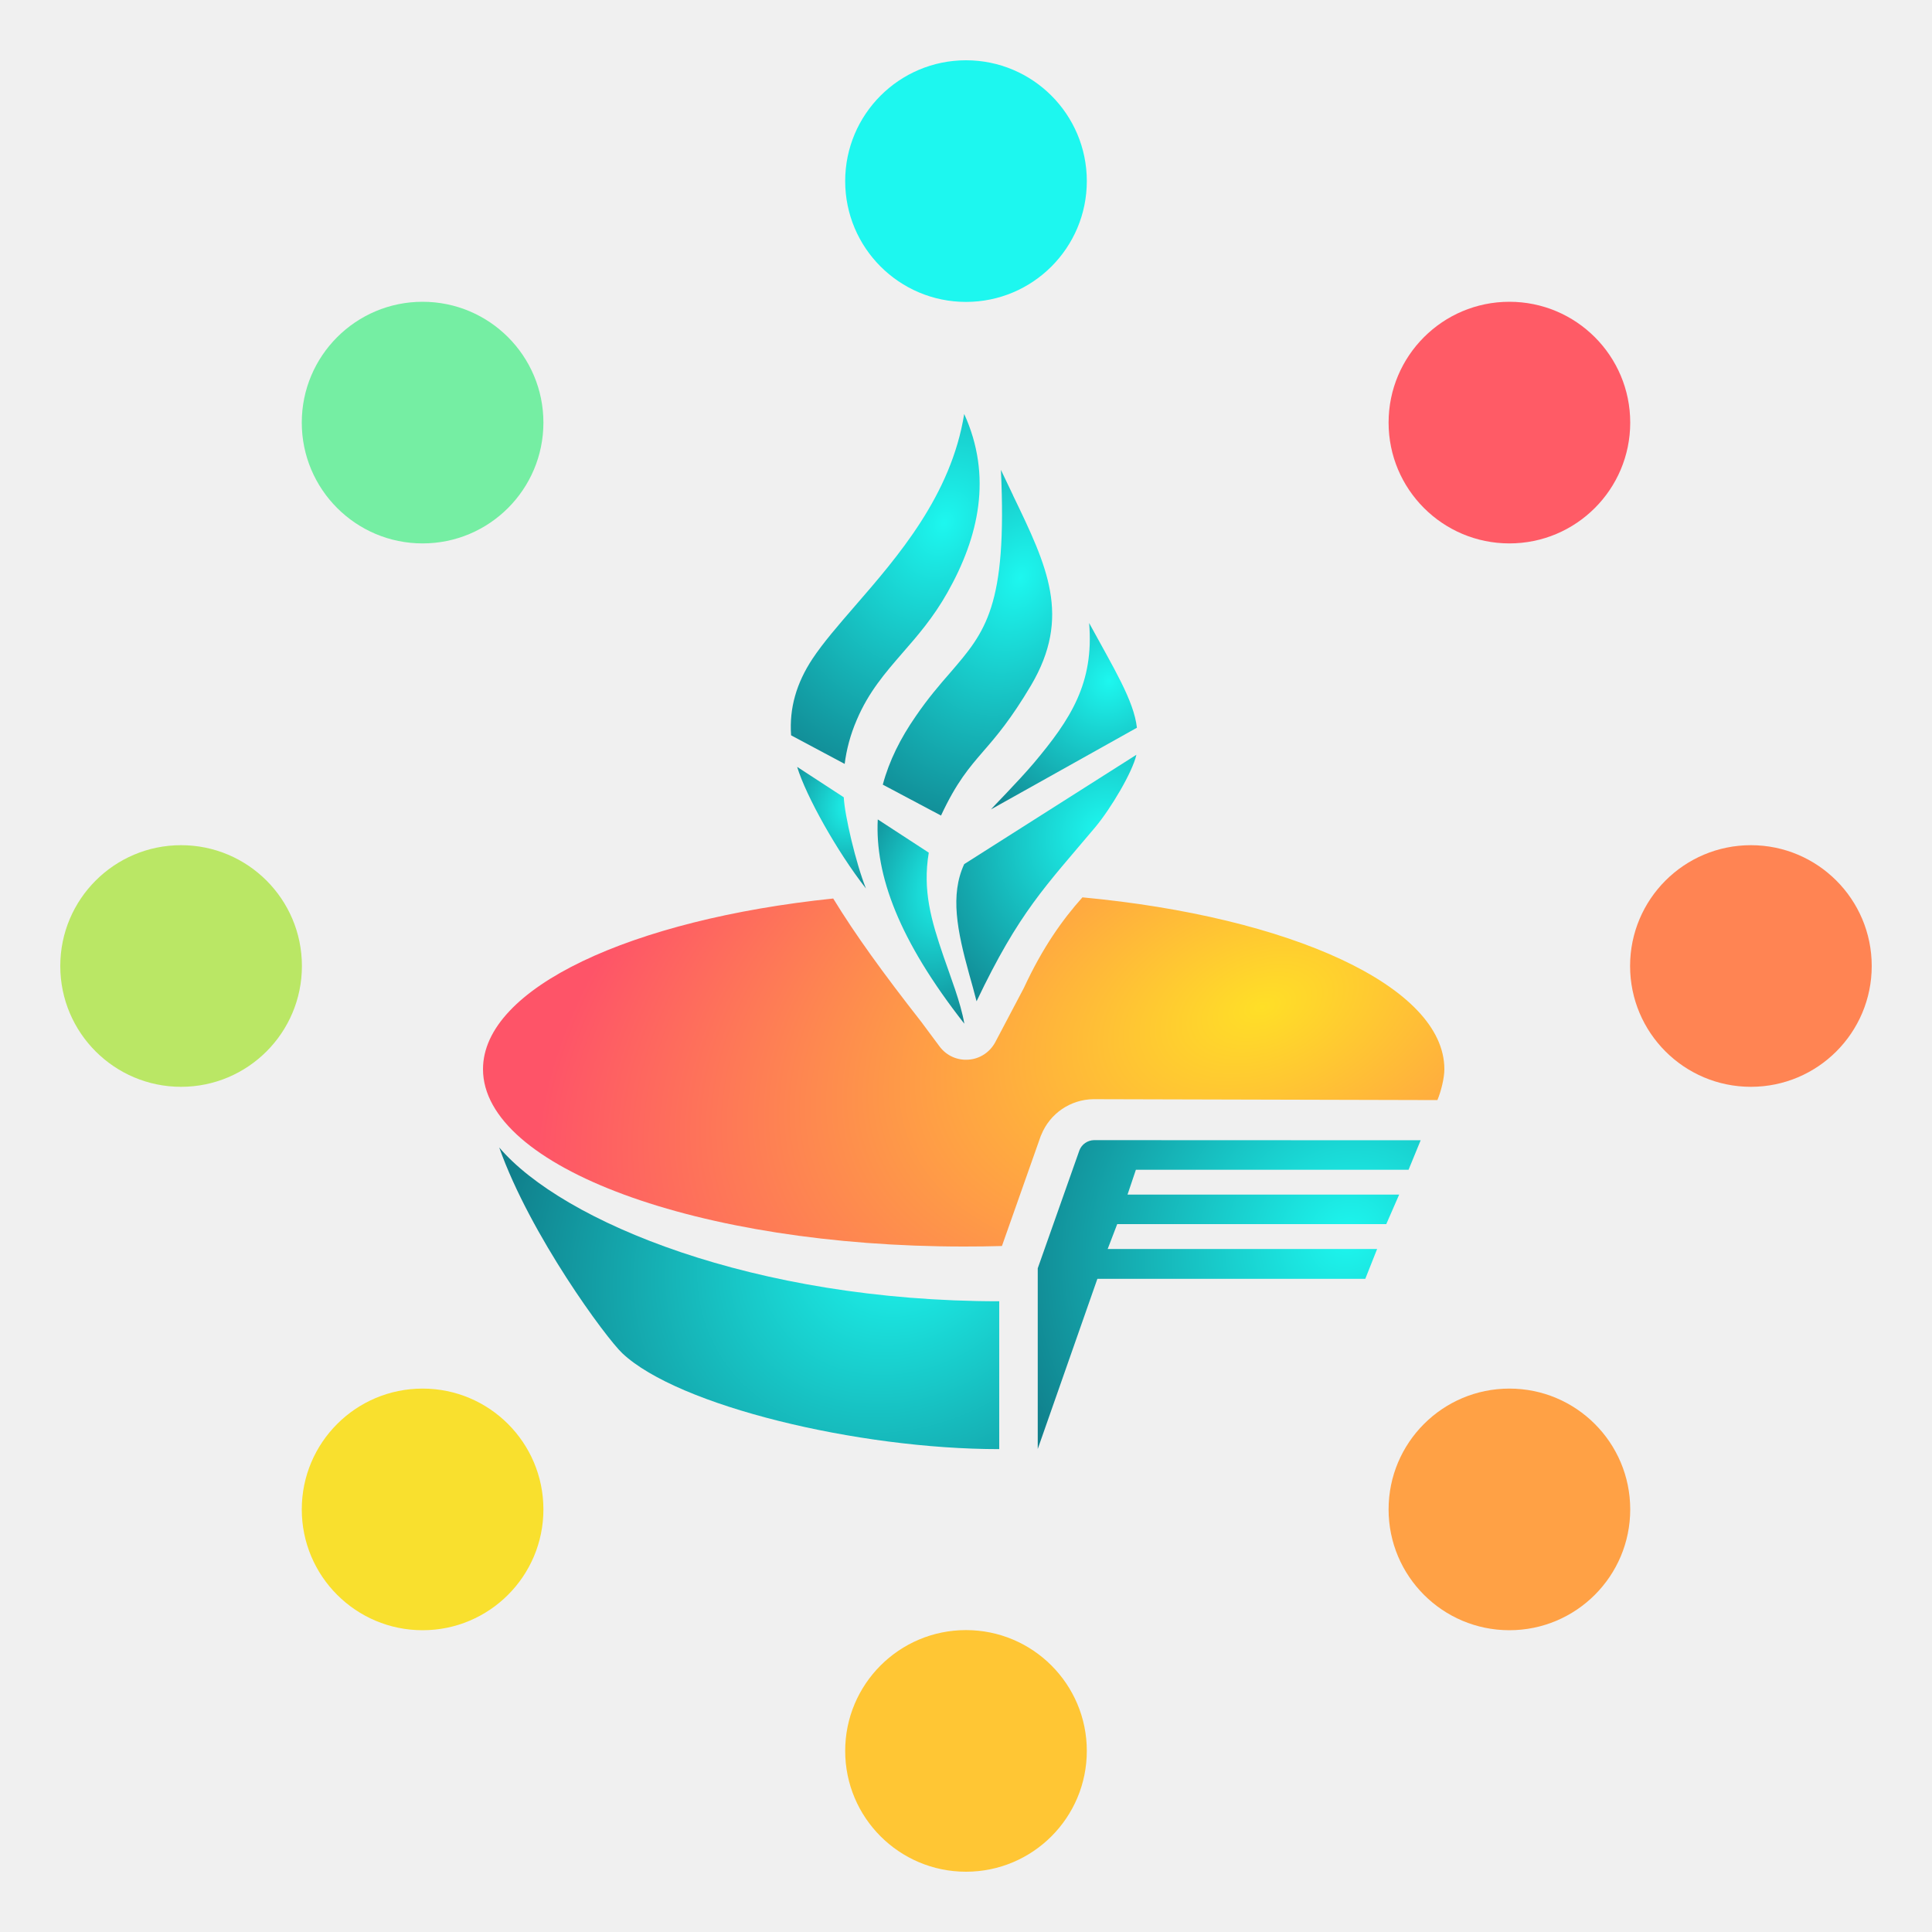
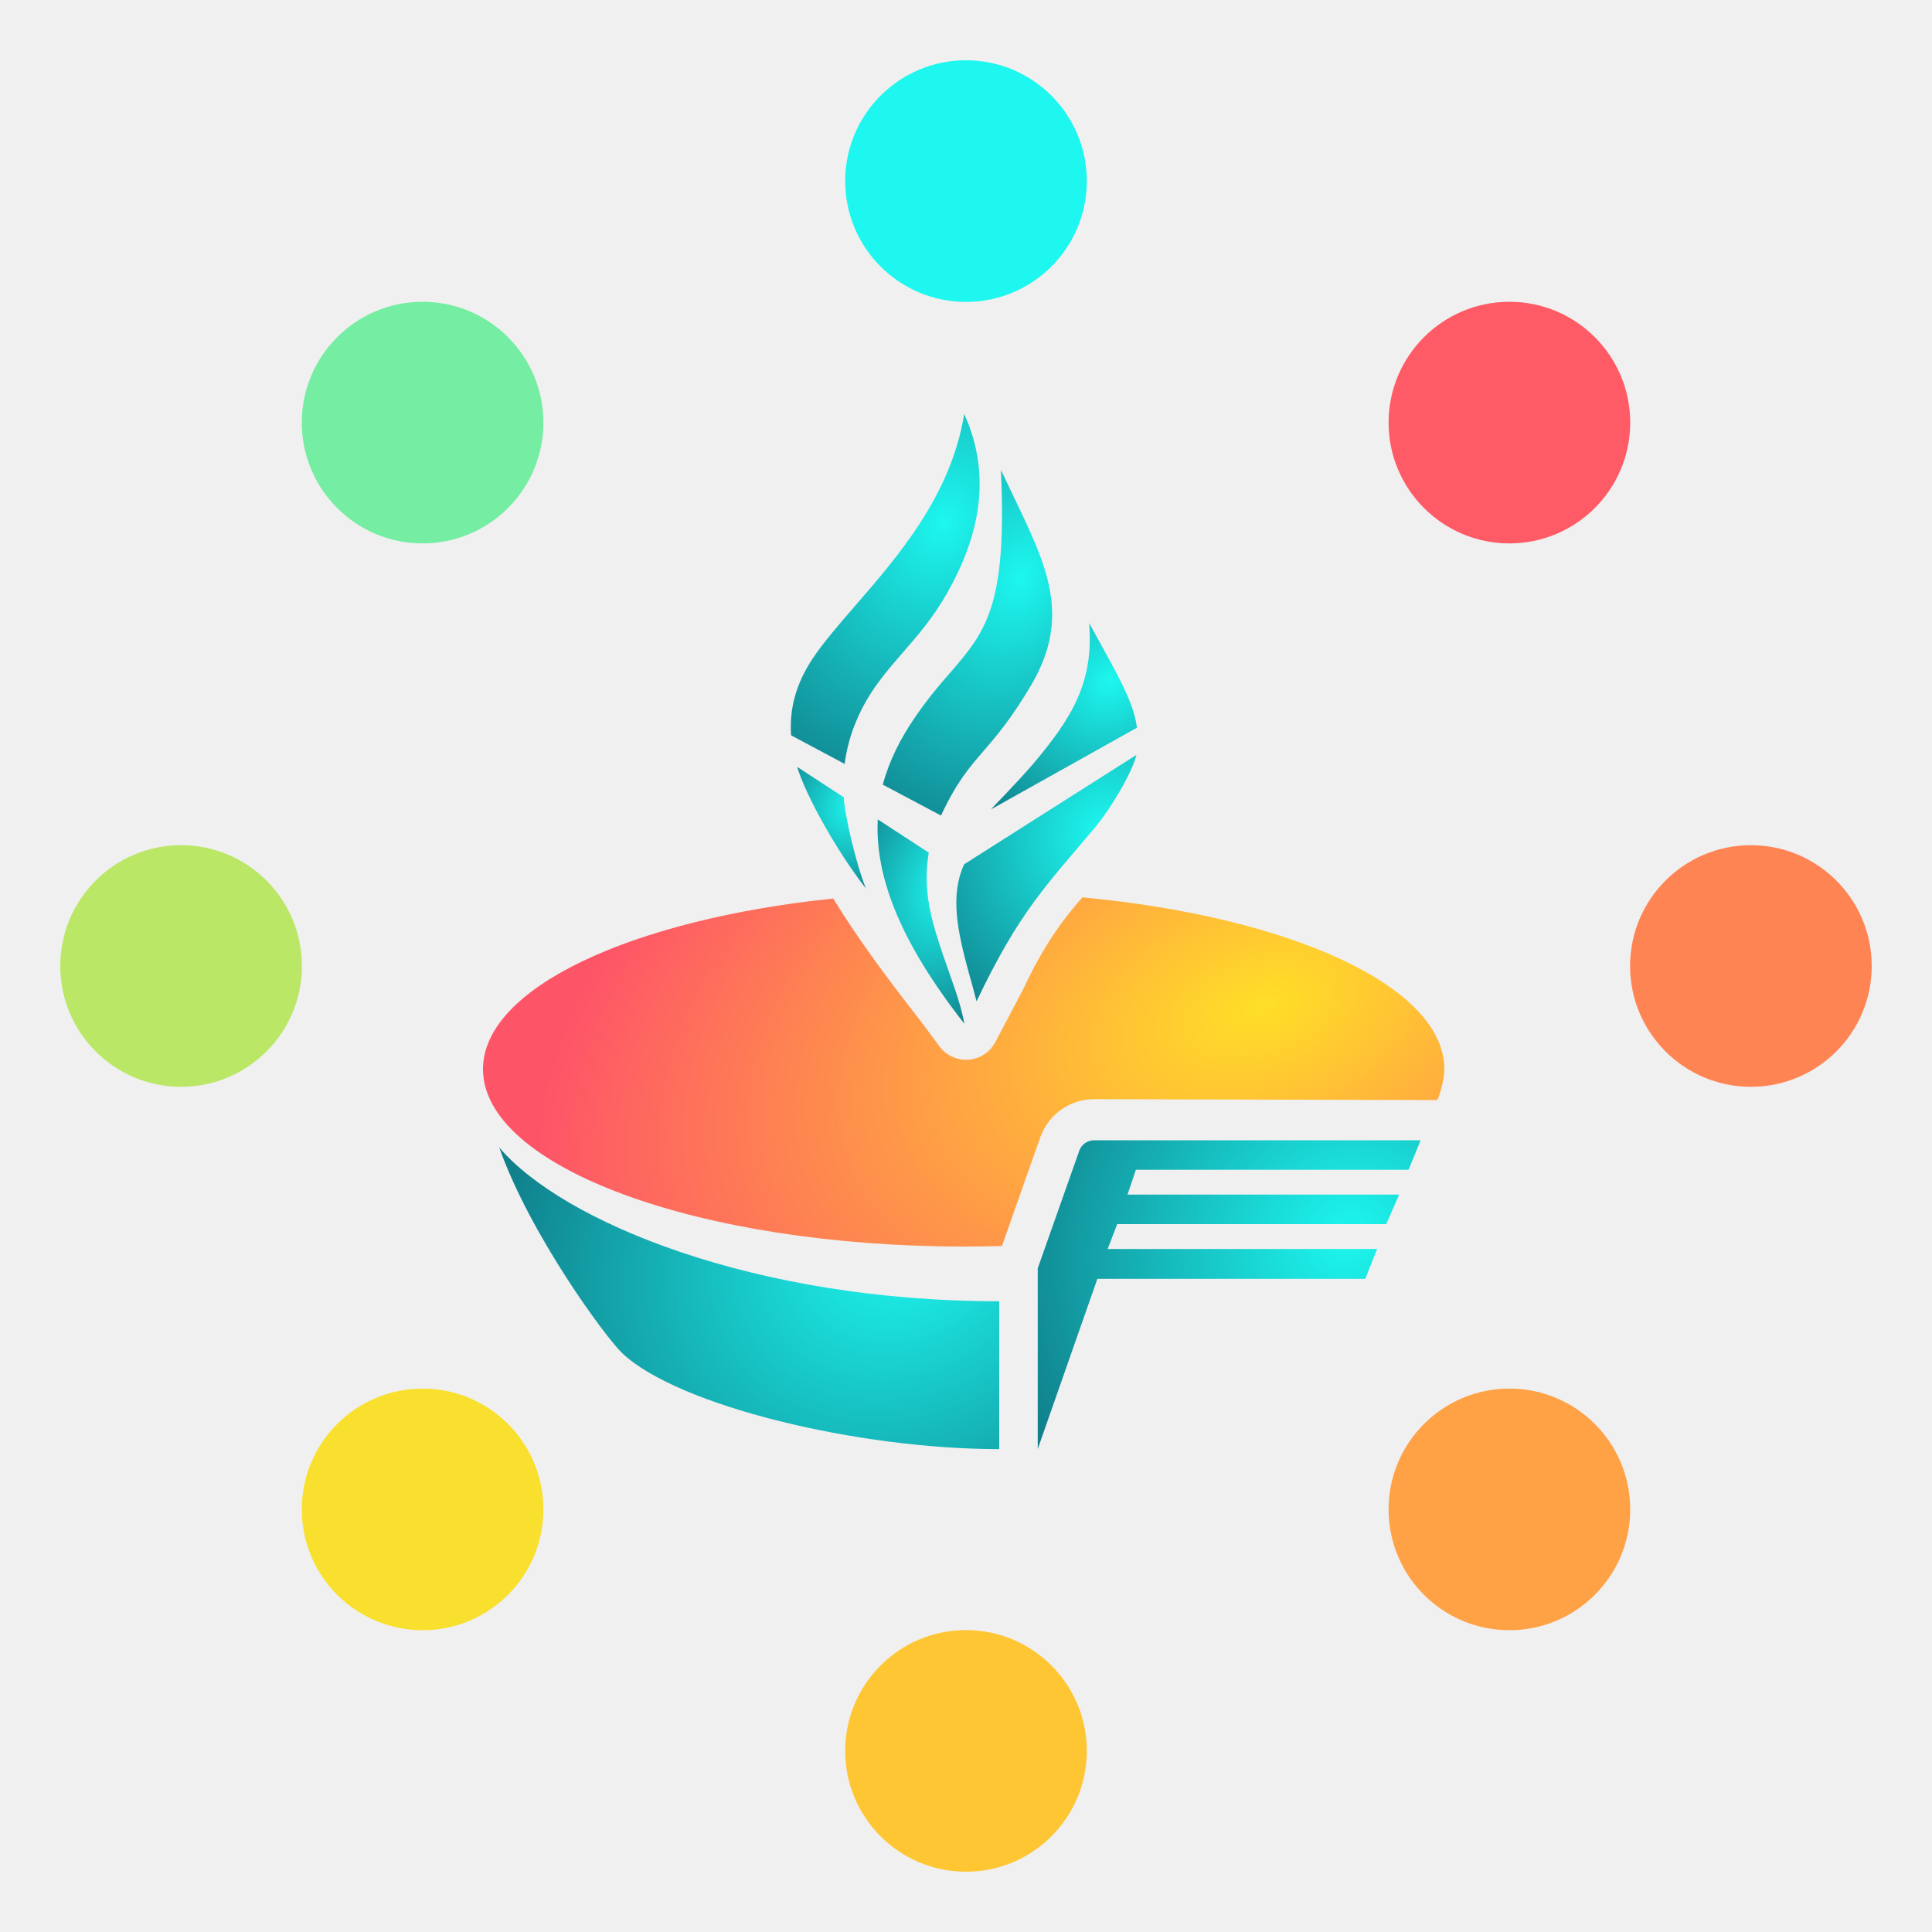
<svg xmlns="http://www.w3.org/2000/svg" width="15" height="15" viewBox="0 0 15 15" fill="none">
-   <g clip-path="url(#clip0_21859_51468)">
-     <path d="M6.142 5.709C6.127 5.497 6.184 5.303 6.308 5.115C6.391 4.99 6.508 4.855 6.637 4.706C6.971 4.321 7.385 3.845 7.486 3.214C7.706 3.698 7.6 4.168 7.356 4.6C7.246 4.795 7.125 4.934 7.009 5.067C6.873 5.224 6.744 5.372 6.652 5.589C6.601 5.707 6.572 5.821 6.558 5.931L6.142 5.709Z" fill="url(#paint0_radial_21859_51468)" />
-     <path d="M6.854 6.092C6.904 5.905 6.992 5.731 7.109 5.562C7.206 5.42 7.296 5.316 7.378 5.222C7.651 4.905 7.821 4.709 7.771 3.648C7.803 3.716 7.835 3.782 7.865 3.845L7.865 3.846C8.132 4.399 8.319 4.788 8.005 5.321C7.849 5.584 7.736 5.716 7.636 5.831C7.523 5.962 7.427 6.073 7.306 6.332L6.854 6.092Z" fill="url(#paint1_radial_21859_51468)" />
-     <path d="M8.026 5.925C7.903 6.07 7.703 6.271 7.694 6.284L8.827 5.65C8.803 5.439 8.648 5.19 8.456 4.837C8.495 5.303 8.313 5.584 8.026 5.925Z" fill="url(#paint2_radial_21859_51468)" />
-     <path d="M8.823 5.86C8.792 5.996 8.625 6.277 8.503 6.423C8.115 6.884 7.913 7.08 7.582 7.774C7.563 7.699 7.543 7.628 7.524 7.561C7.432 7.227 7.375 6.949 7.486 6.709L8.823 5.86Z" fill="url(#paint3_radial_21859_51468)" />
-     <path d="M7.325 7.424C7.23 7.146 7.162 6.914 7.211 6.62L6.815 6.362C6.793 6.794 6.978 7.299 7.487 7.948C7.46 7.787 7.379 7.582 7.325 7.424Z" fill="url(#paint4_radial_21859_51468)" />
-     <path d="M6.551 6.19C6.558 6.331 6.645 6.702 6.723 6.898C6.501 6.615 6.258 6.181 6.189 5.954L6.551 6.19Z" fill="url(#paint5_radial_21859_51468)" />
-     <path d="M11.214 8.301C11.214 7.658 10.019 7.118 8.404 6.967C8.25 7.139 8.096 7.354 7.949 7.671L7.727 8.092C7.685 8.17 7.607 8.221 7.52 8.227C7.432 8.234 7.348 8.196 7.295 8.125L7.153 7.934C6.857 7.556 6.64 7.256 6.469 6.976C4.901 7.139 3.75 7.671 3.75 8.301C3.75 9.061 5.423 9.678 7.483 9.678C7.583 9.678 7.681 9.677 7.779 9.674L8.081 8.818L8.084 8.812C8.151 8.645 8.311 8.536 8.49 8.534H8.491L11.16 8.541C11.188 8.474 11.214 8.371 11.214 8.301Z" fill="url(#paint6_radial_21859_51468)" />
-     <path d="M8.6 9.697H10.692L10.6 9.929H8.52L8.057 11.25V9.847L8.381 8.93C8.399 8.884 8.444 8.853 8.494 8.852L11.03 8.853L10.936 9.082H8.819L8.754 9.275H10.863L10.763 9.504H8.674L8.6 9.697Z" fill="url(#paint7_radial_21859_51468)" />
-     <path d="M3.876 8.909C4.117 9.59 4.707 10.39 4.832 10.507C5.265 10.915 6.66 11.251 7.758 11.251V10.103C5.854 10.103 4.367 9.486 3.876 8.909Z" fill="url(#paint8_radial_21859_51468)" />
+   <g clip-path="url(#clip0_177_29424)">
+     <path d="M6.142 5.709C6.127 5.497 6.184 5.303 6.308 5.115C6.391 4.99 6.508 4.855 6.637 4.706C6.971 4.321 7.385 3.845 7.486 3.214C7.706 3.698 7.6 4.168 7.356 4.6C7.246 4.795 7.125 4.934 7.009 5.067C6.873 5.224 6.744 5.372 6.652 5.589C6.601 5.707 6.572 5.821 6.558 5.931L6.142 5.709Z" fill="url(#paint0_radial_177_29424)" />
+     <path d="M6.854 6.092C6.904 5.905 6.992 5.731 7.109 5.562C7.206 5.42 7.296 5.316 7.378 5.222C7.651 4.905 7.821 4.709 7.771 3.648C7.803 3.716 7.835 3.782 7.865 3.845L7.865 3.846C8.132 4.399 8.319 4.788 8.005 5.321C7.849 5.584 7.736 5.715 7.636 5.831C7.523 5.962 7.427 6.073 7.306 6.332L6.854 6.092Z" fill="url(#paint1_radial_177_29424)" />
+     <path d="M8.026 5.925C7.903 6.07 7.703 6.271 7.694 6.284L8.827 5.65C8.803 5.439 8.648 5.19 8.456 4.837C8.495 5.303 8.313 5.584 8.026 5.925Z" fill="url(#paint2_radial_177_29424)" />
+     <path d="M8.823 5.861C8.792 5.996 8.625 6.277 8.503 6.423C8.115 6.884 7.913 7.081 7.582 7.774C7.563 7.699 7.543 7.628 7.524 7.561C7.432 7.227 7.375 6.949 7.486 6.71L8.823 5.861Z" fill="url(#paint3_radial_177_29424)" />
+     <path d="M7.325 7.424C7.23 7.146 7.162 6.914 7.211 6.62L6.815 6.362C6.793 6.794 6.978 7.299 7.487 7.948C7.46 7.787 7.379 7.582 7.325 7.424Z" fill="url(#paint4_radial_177_29424)" />
+     <path d="M6.551 6.19C6.558 6.331 6.645 6.702 6.723 6.898C6.501 6.615 6.258 6.181 6.189 5.954L6.551 6.19Z" fill="url(#paint5_radial_177_29424)" />
+     <path d="M11.214 8.301C11.214 7.658 10.019 7.118 8.404 6.967C8.25 7.139 8.096 7.354 7.949 7.671L7.727 8.092C7.685 8.17 7.607 8.221 7.52 8.227C7.432 8.234 7.348 8.196 7.295 8.125L7.153 7.934C6.857 7.556 6.64 7.256 6.469 6.976C4.901 7.139 3.75 7.671 3.75 8.301C3.75 9.061 5.423 9.678 7.483 9.678C7.583 9.678 7.681 9.677 7.779 9.674L8.081 8.818L8.084 8.812C8.151 8.645 8.311 8.536 8.49 8.534H8.491L11.16 8.541C11.188 8.474 11.214 8.371 11.214 8.301Z" fill="url(#paint6_radial_177_29424)" />
+     <path d="M8.6 9.697H10.692L10.6 9.929H8.52L8.057 11.25V9.847L8.381 8.93C8.399 8.884 8.444 8.853 8.494 8.853L11.03 8.853L10.936 9.082H8.819L8.754 9.275H10.863L10.763 9.504H8.674L8.6 9.697Z" fill="url(#paint7_radial_177_29424)" />
+     <path d="M3.876 8.909C4.117 9.59 4.707 10.39 4.832 10.507C5.265 10.915 6.66 11.251 7.758 11.251V10.103C5.854 10.103 4.367 9.486 3.876 8.909Z" fill="url(#paint8_radial_177_29424)" />
    <circle cx="11.719" cy="3.281" r="0.938" fill="#FF5B66" />
    <circle cx="11.719" cy="11.719" r="0.938" fill="#FFA145" />
    <circle cx="7.5" cy="13.594" r="0.938" fill="#FFC634" />
    <circle cx="13.594" cy="7.5" r="0.938" fill="#FF8453" />
    <circle cx="7.5" cy="1.406" r="0.938" fill="#1DF7EF" />
    <circle cx="1.406" cy="7.5" r="0.938" fill="#BAE765" />
    <circle cx="3.281" cy="3.281" r="0.938" fill="#75EEA3" />
    <circle cx="3.281" cy="11.719" r="0.938" fill="#F9E02E" />
  </g>
  <defs>
-     <radialGradient id="paint0_radial_21859_51468" cx="0" cy="0" r="1" gradientUnits="userSpaceOnUse" gradientTransform="translate(7.33039 4.05832) rotate(117.912) scale(2.31947 1.79016)">
+     <radialGradient id="paint0_radial_177_29424" cx="0" cy="0" r="1" gradientUnits="userSpaceOnUse" gradientTransform="translate(7.33039 4.05832) rotate(117.912) scale(2.31947 1.79016)">
      <stop stop-color="#1DF7EF" />
      <stop offset="1" stop-color="#10808C" />
    </radialGradient>
-     <radialGradient id="paint1_radial_21859_51468" cx="0" cy="0" r="1" gradientUnits="userSpaceOnUse" gradientTransform="translate(7.92202 4.48204) rotate(115.692) scale(2.24689 1.6378)">
+     <radialGradient id="paint1_radial_177_29424" cx="0" cy="0" r="1" gradientUnits="userSpaceOnUse" gradientTransform="translate(7.92202 4.48192) rotate(115.692) scale(2.24689 1.6378)">
      <stop stop-color="#1DF7EF" />
      <stop offset="1" stop-color="#10808C" />
    </radialGradient>
-     <radialGradient id="paint2_radial_21859_51468" cx="0" cy="0" r="1" gradientUnits="userSpaceOnUse" gradientTransform="translate(8.61418 5.28631) rotate(127.548) scale(1.37655 1.24096)">
+     <radialGradient id="paint2_radial_177_29424" cx="0" cy="0" r="1" gradientUnits="userSpaceOnUse" gradientTransform="translate(8.61418 5.28631) rotate(127.548) scale(1.37655 1.24096)">
      <stop stop-color="#1DF7EF" />
      <stop offset="1" stop-color="#10808C" />
    </radialGradient>
-     <radialGradient id="paint3_radial_21859_51468" cx="0" cy="0" r="1" gradientUnits="userSpaceOnUse" gradientTransform="translate(8.55991 6.45491) rotate(125.634) scale(1.77621 1.56925)">
+     <radialGradient id="paint3_radial_177_29424" cx="0" cy="0" r="1" gradientUnits="userSpaceOnUse" gradientTransform="translate(8.55991 6.45503) rotate(125.634) scale(1.77621 1.56925)">
      <stop stop-color="#1DF7EF" />
      <stop offset="1" stop-color="#10808C" />
    </radialGradient>
-     <radialGradient id="paint4_radial_21859_51468" cx="0" cy="0" r="1" gradientUnits="userSpaceOnUse" gradientTransform="translate(7.36058 6.85472) rotate(112.642) scale(1.29605 0.859172)">
+     <radialGradient id="paint4_radial_177_29424" cx="0" cy="0" r="1" gradientUnits="userSpaceOnUse" gradientTransform="translate(7.36058 6.85484) rotate(112.642) scale(1.29605 0.859172)">
      <stop stop-color="#1DF7EF" />
      <stop offset="1" stop-color="#10808C" />
    </radialGradient>
-     <radialGradient id="paint5_radial_21859_51468" cx="0" cy="0" r="1" gradientUnits="userSpaceOnUse" gradientTransform="translate(6.62229 6.24725) rotate(119.008) scale(0.81474 0.644684)">
+     <radialGradient id="paint5_radial_177_29424" cx="0" cy="0" r="1" gradientUnits="userSpaceOnUse" gradientTransform="translate(6.62229 6.24725) rotate(119.008) scale(0.81474 0.644684)">
      <stop stop-color="#1DF7EF" />
      <stop offset="1" stop-color="#10808C" />
    </radialGradient>
-     <radialGradient id="paint6_radial_21859_51468" cx="0" cy="0" r="1" gradientUnits="userSpaceOnUse" gradientTransform="translate(9.81169 7.80886) rotate(159.689) scale(5.89325 3.57935)">
+     <radialGradient id="paint6_radial_177_29424" cx="0" cy="0" r="1" gradientUnits="userSpaceOnUse" gradientTransform="translate(9.81169 7.80886) rotate(159.689) scale(5.89325 3.57935)">
      <stop stop-color="#FFDF27" />
      <stop offset="1" stop-color="#FE5468" />
    </radialGradient>
-     <radialGradient id="paint7_radial_21859_51468" cx="0" cy="0" r="1" gradientUnits="userSpaceOnUse" gradientTransform="translate(10.4709 9.59715) rotate(140.592) scale(2.84894 2.60728)">
+     <radialGradient id="paint7_radial_177_29424" cx="0" cy="0" r="1" gradientUnits="userSpaceOnUse" gradientTransform="translate(10.4709 9.59727) rotate(140.592) scale(2.84894 2.60728)">
      <stop stop-color="#1DF7EF" />
      <stop offset="1" stop-color="#10808C" />
    </radialGradient>
-     <radialGradient id="paint8_radial_21859_51468" cx="0" cy="0" r="1" gradientUnits="userSpaceOnUse" gradientTransform="translate(7.02851 9.63647) rotate(148.427) scale(3.37339 2.80764)">
+     <radialGradient id="paint8_radial_177_29424" cx="0" cy="0" r="1" gradientUnits="userSpaceOnUse" gradientTransform="translate(7.02851 9.63647) rotate(148.427) scale(3.37339 2.80764)">
      <stop stop-color="#1DF7EF" />
      <stop offset="1" stop-color="#10808C" />
    </radialGradient>
-     <clipPath id="clip0_21859_51468">
+     <clipPath id="clip0_177_29424">
      <rect width="15" height="15" fill="white" />
    </clipPath>
  </defs>
</svg>
